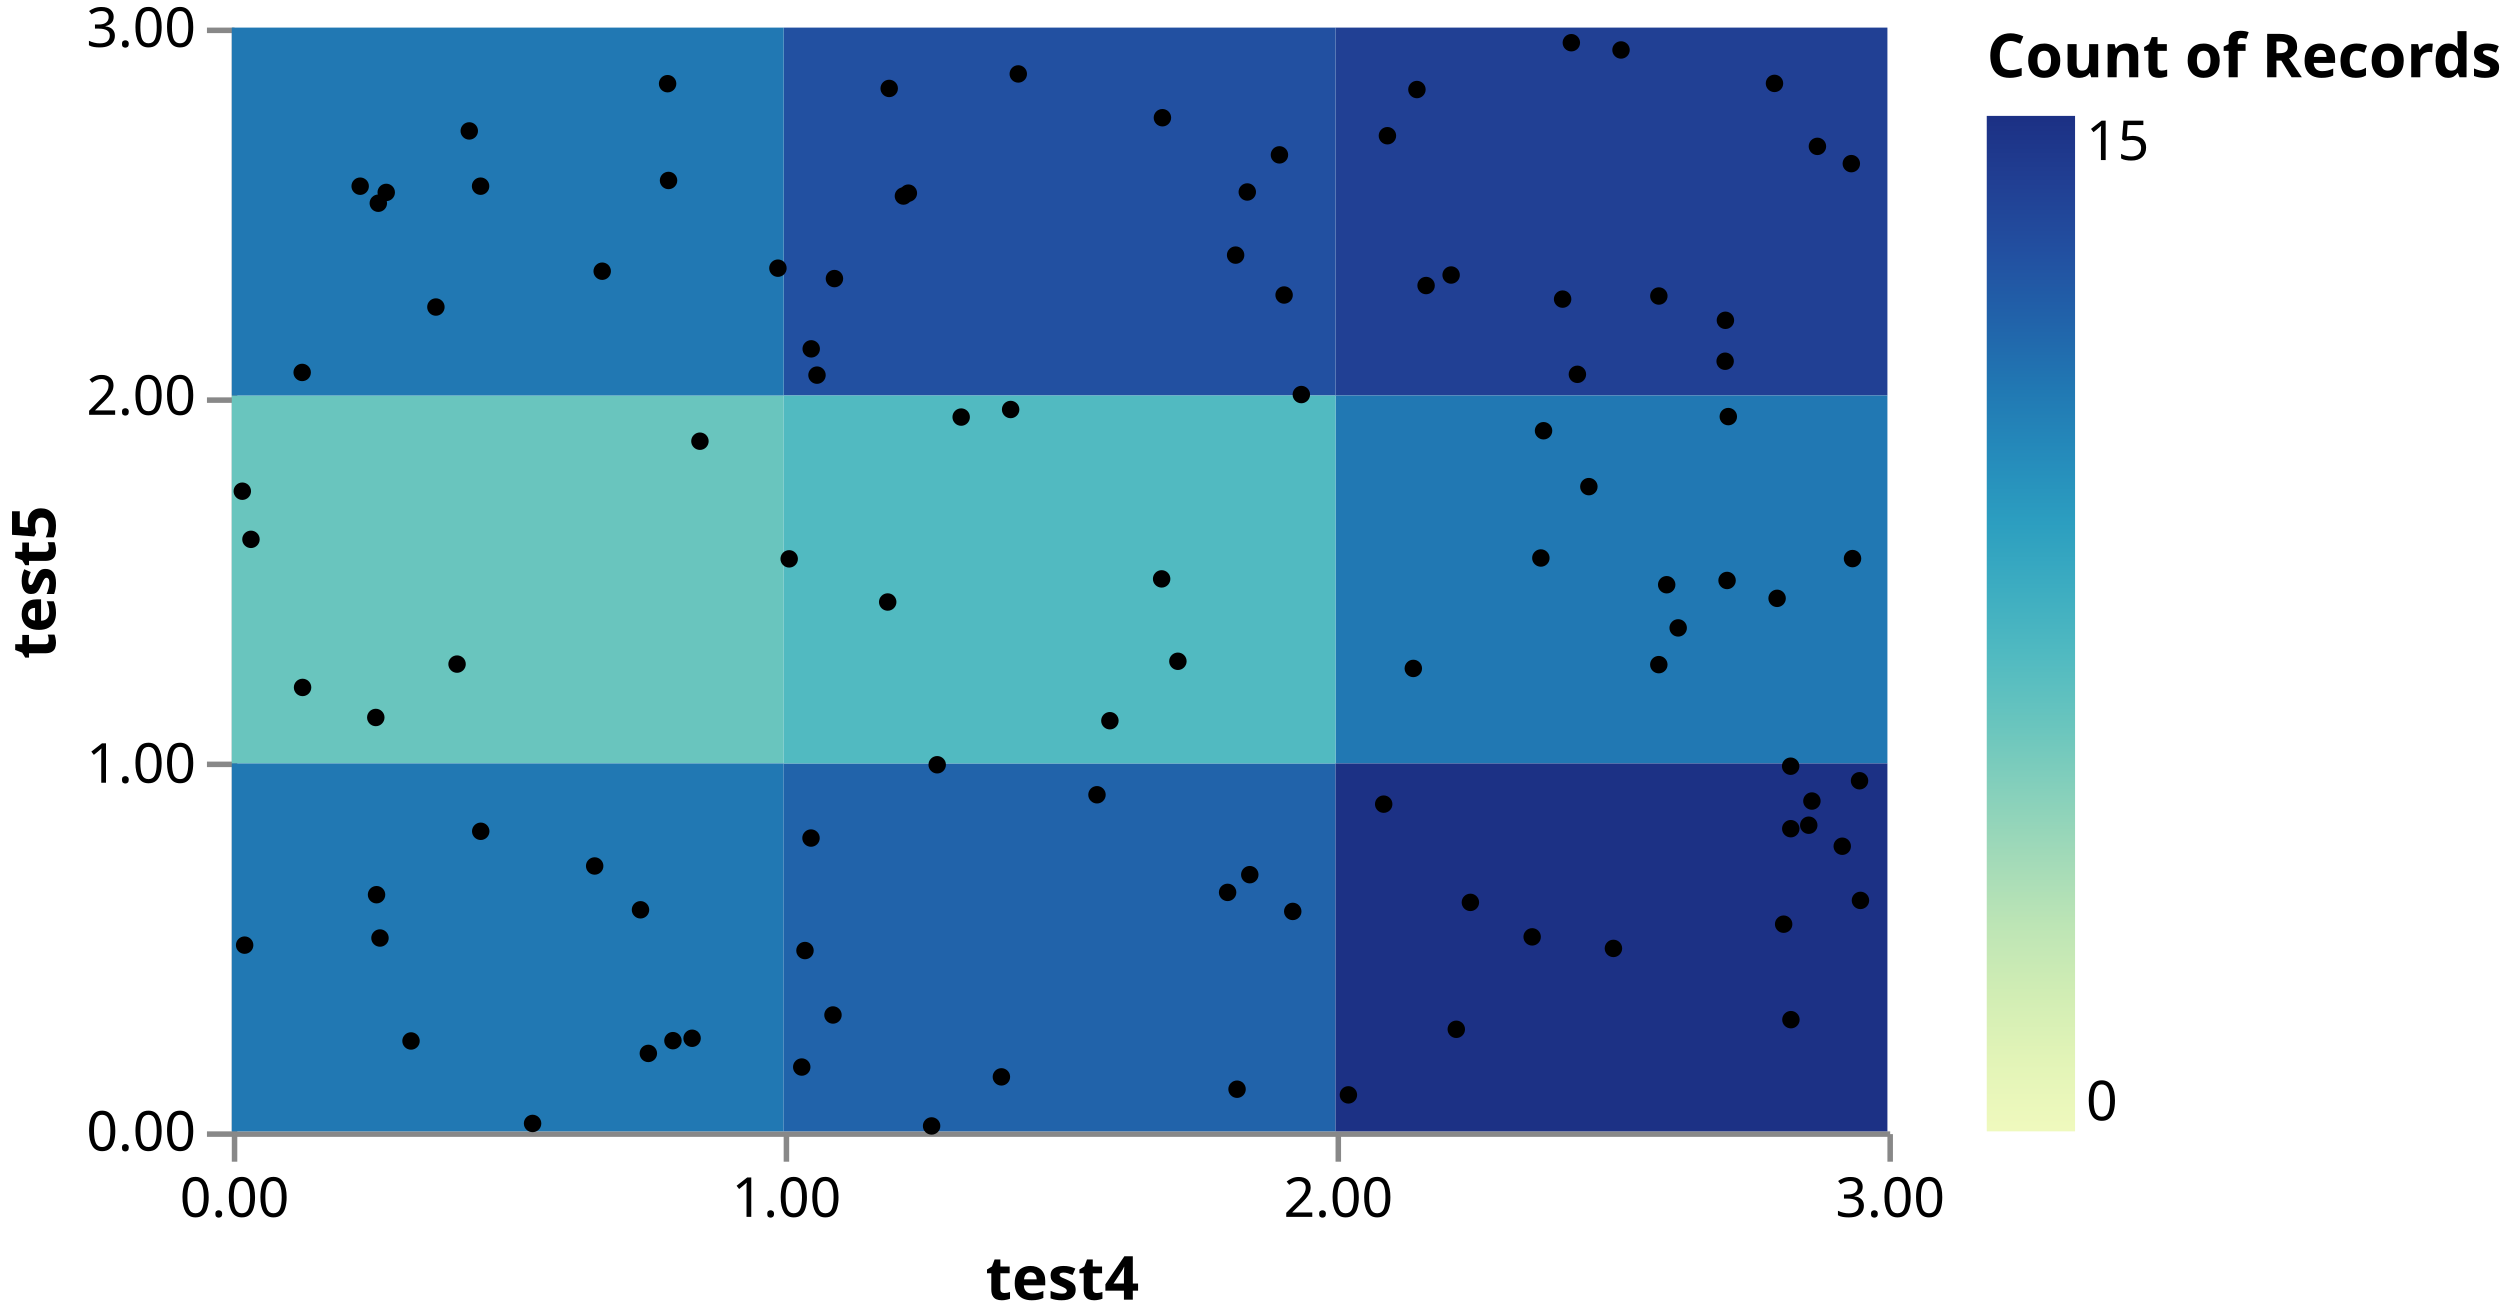
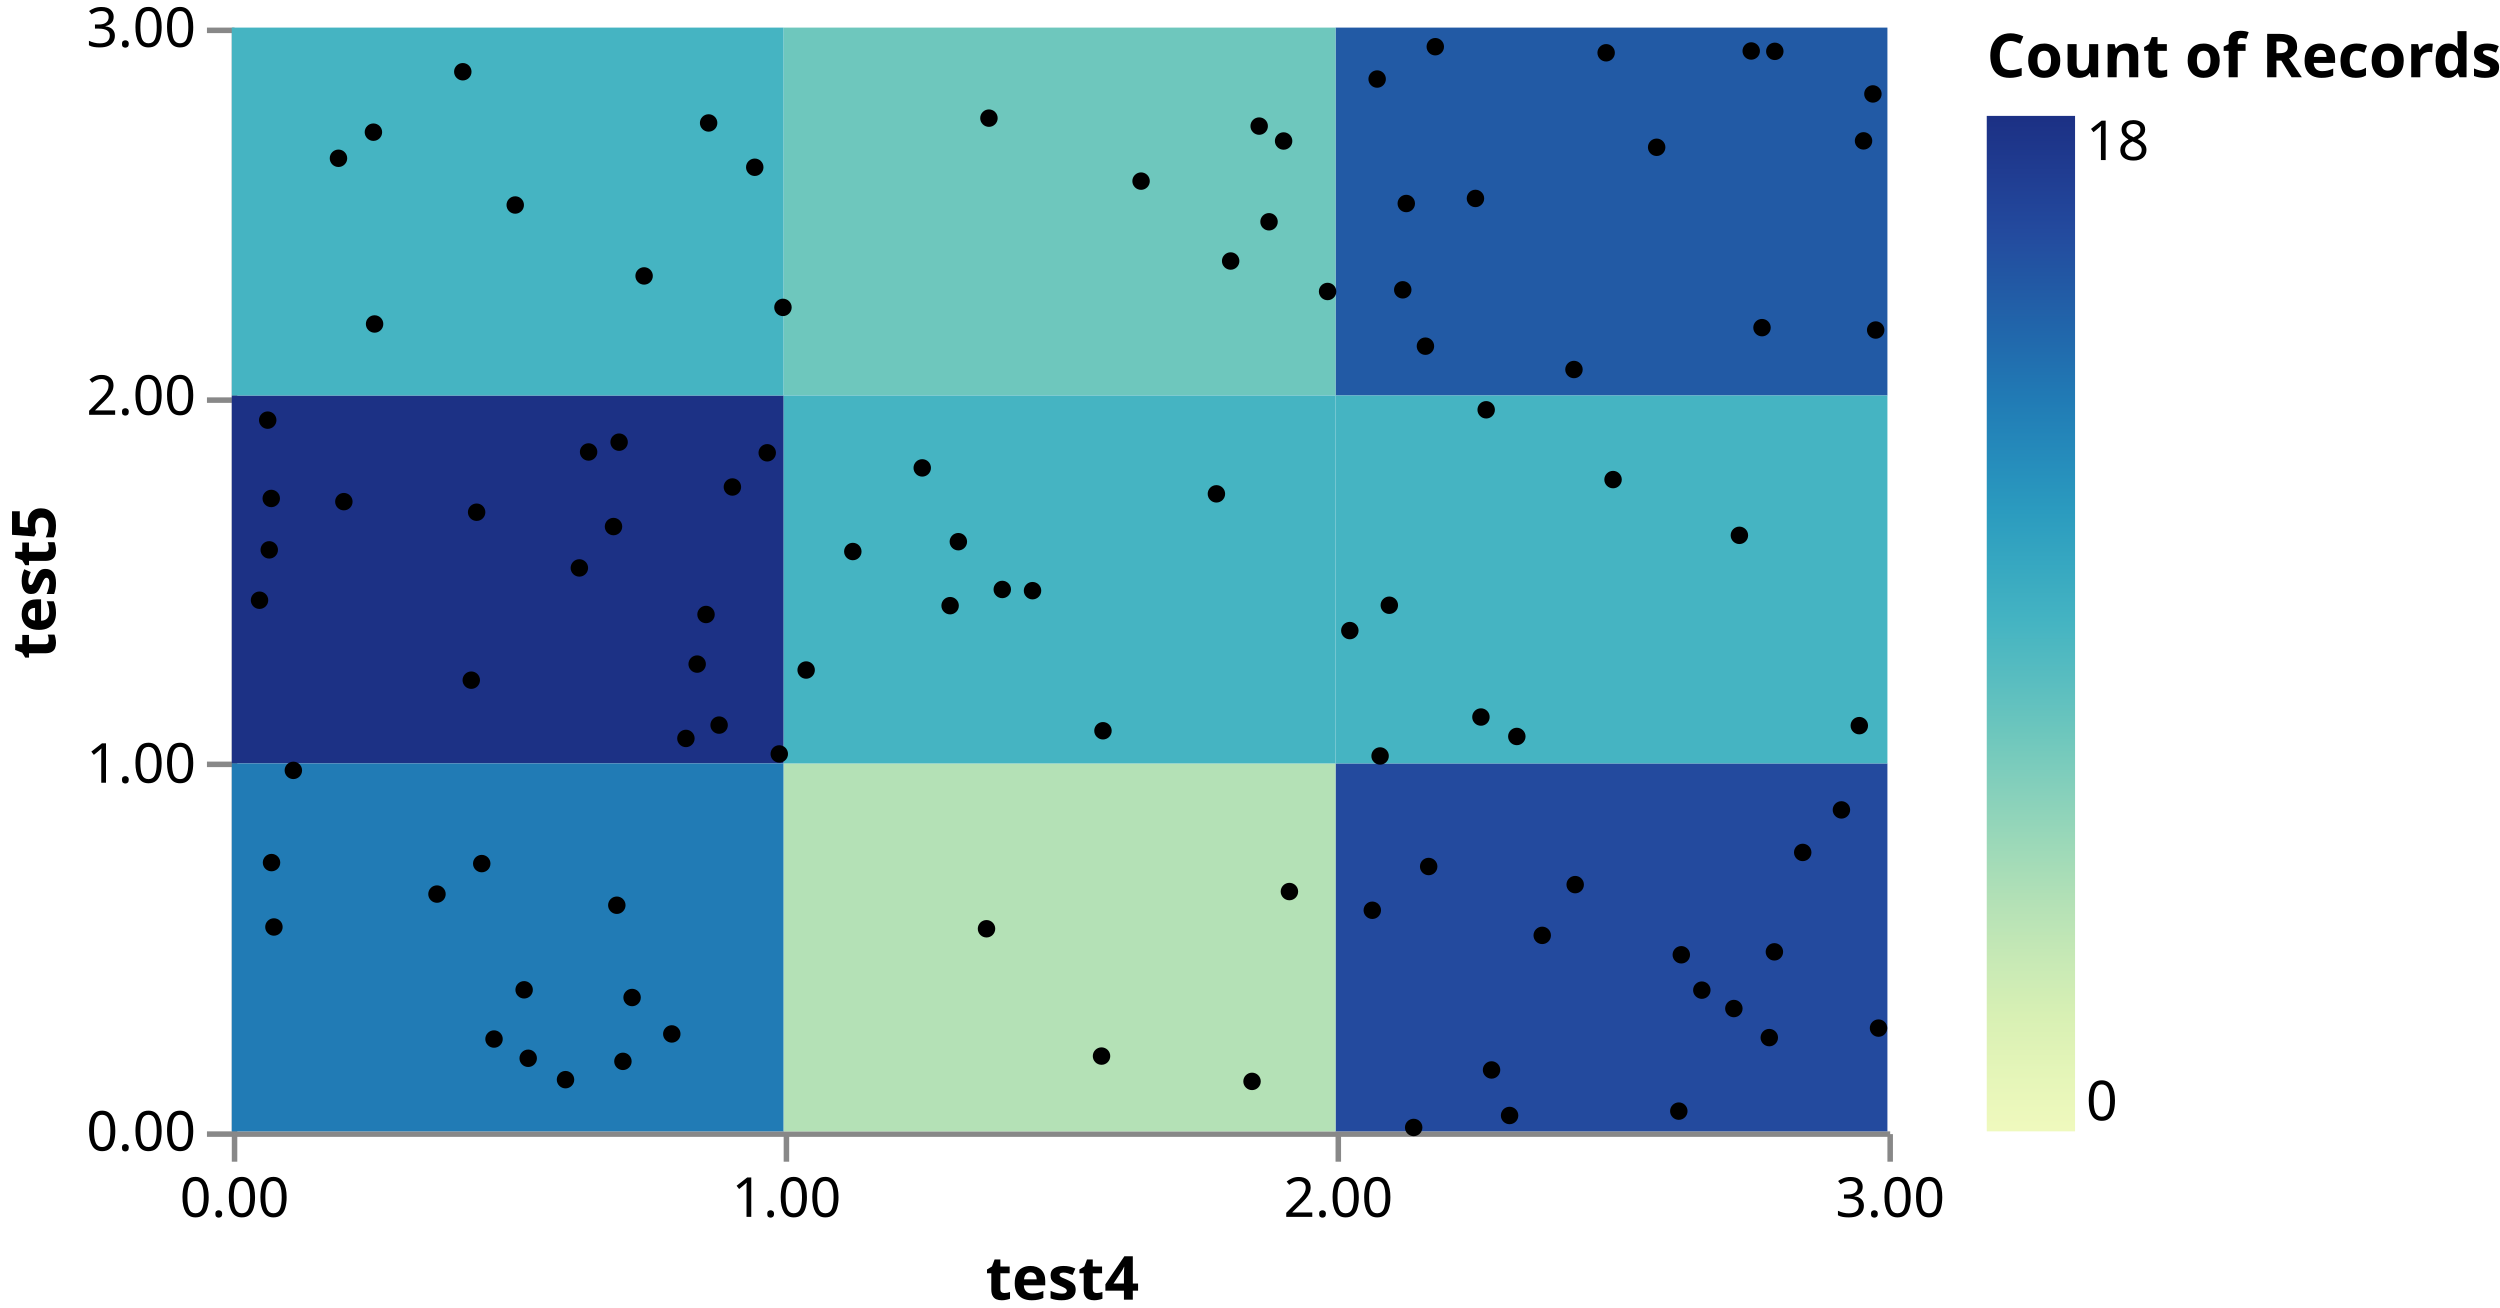
<svg xmlns="http://www.w3.org/2000/svg" version="1.1" class="marks" width="453" height="237" viewBox="0 0 453 237">
  <g fill="none" stroke-miterlimit="10" transform="translate(42,5)">
    <g class="mark-group role-frame root" role="graphics-object" aria-roledescription="group mark container">
      <g transform="translate(0,0)">
        <path class="background" aria-hidden="true" d="M0,0h300v200h-300Z" />
        <g>
          <g class="mark-group role-axis" role="graphics-symbol" aria-roledescription="axis" aria-label="X-axis titled 'test4' for a linear scale with values from 0.0 to 3.0">
            <g transform="translate(0.5,200.5)">
              <path class="background" aria-hidden="true" d="M0,0h0v0h0Z" pointer-events="none" />
              <g>
                <g class="mark-rule role-axis-tick" pointer-events="none">
                  <line transform="translate(0,0)" x2="0" y2="5" stroke="#888" stroke-width="1" opacity="1" />
                  <line transform="translate(100,0)" x2="0" y2="5" stroke="#888" stroke-width="1" opacity="1" />
                  <line transform="translate(200,0)" x2="0" y2="5" stroke="#888" stroke-width="1" opacity="1" />
                  <line transform="translate(300,0)" x2="0" y2="5" stroke="#888" stroke-width="1" opacity="1" />
                </g>
                <g class="mark-text role-axis-label" pointer-events="none">
                  <text text-anchor="middle" transform="translate(0,15)" font-family="sans-serif" font-size="10px" fill="#000" opacity="1">0.00</text>
                  <text text-anchor="middle" transform="translate(100,15)" font-family="sans-serif" font-size="10px" fill="#000" opacity="1">1.00</text>
                  <text text-anchor="middle" transform="translate(200,15)" font-family="sans-serif" font-size="10px" fill="#000" opacity="1">2.00</text>
                  <text text-anchor="middle" transform="translate(300,15)" font-family="sans-serif" font-size="10px" fill="#000" opacity="1">3.00</text>
                </g>
                <g class="mark-rule role-axis-domain" pointer-events="none">
                  <line transform="translate(0,0)" x2="300" y2="0" stroke="#888" stroke-width="1" opacity="1" />
                </g>
                <g class="mark-text role-axis-title" pointer-events="none">
                  <text text-anchor="middle" transform="translate(150,30)" font-family="sans-serif" font-size="11px" font-weight="bold" fill="#000" opacity="1">test4</text>
                </g>
              </g>
              <path class="foreground" aria-hidden="true" d="" pointer-events="none" display="none" />
            </g>
          </g>
          <g class="mark-group role-axis" role="graphics-symbol" aria-roledescription="axis" aria-label="Y-axis titled 'test5' for a linear scale with values from 0.0 to 3.0">
            <g transform="translate(0.5,0.5)">
              <path class="background" aria-hidden="true" d="M0,0h0v0h0Z" pointer-events="none" />
              <g>
                <g class="mark-rule role-axis-tick" pointer-events="none">
                  <line transform="translate(0,200)" x2="-5" y2="0" stroke="#888" stroke-width="1" opacity="1" />
                  <line transform="translate(0,133)" x2="-5" y2="0" stroke="#888" stroke-width="1" opacity="1" />
                  <line transform="translate(0,67)" x2="-5" y2="0" stroke="#888" stroke-width="1" opacity="1" />
                  <line transform="translate(0,0)" x2="-5" y2="0" stroke="#888" stroke-width="1" opacity="1" />
                </g>
                <g class="mark-text role-axis-label" pointer-events="none">
                  <text text-anchor="end" transform="translate(-7,203)" font-family="sans-serif" font-size="10px" fill="#000" opacity="1">0.00</text>
                  <text text-anchor="end" transform="translate(-7,136.3333)" font-family="sans-serif" font-size="10px" fill="#000" opacity="1">1.00</text>
                  <text text-anchor="end" transform="translate(-7,69.66667)" font-family="sans-serif" font-size="10px" fill="#000" opacity="1">2.00</text>
                  <text text-anchor="end" transform="translate(-7,3)" font-family="sans-serif" font-size="10px" fill="#000" opacity="1">3.00</text>
                </g>
                <g class="mark-rule role-axis-domain" pointer-events="none">
                  <line transform="translate(0,200)" x2="0" y2="-200" stroke="#888" stroke-width="1" opacity="1" />
                </g>
                <g class="mark-text role-axis-title" pointer-events="none">
                  <text text-anchor="middle" transform="translate(-30.46289,100) rotate(-90) translate(0,-2)" font-family="sans-serif" font-size="11px" font-weight="bold" fill="#000" opacity="1">test5</text>
                </g>
              </g>
              <path class="foreground" aria-hidden="true" d="" pointer-events="none" display="none" />
            </g>
          </g>
          <g class="mark-rect role-mark marks" role="graphics-symbol" aria-roledescription="rect mark container">
-             <path d="M0,66.667h100v66.667h-100Z" fill="rgb(105, 197, 190)" />
-             <path d="M0,133.333h100v66.667h-100Z" fill="rgb(33, 120, 179)" />
-             <path d="M100,133.333h100v66.667h-100Z" fill="rgb(33, 99, 170)" />
-             <path d="M200,0h100v66.667h-100Z" fill="rgb(33, 64, 148)" />
-             <path d="M100,0h100v66.667h-100Z" fill="rgb(34, 80, 161)" />
-             <path d="M0,0h100v66.667h-100Z" fill="rgb(33, 120, 179)" />
-             <path d="M200,66.667h100v66.667h-100Z" fill="rgb(33, 120, 179)" />
-             <path d="M200,133.333h100v66.667h-100Z" fill="rgb(28, 49, 133)" />
-             <path d="M100,66.667h100v66.667h-100Z" fill="rgb(81, 186, 193)" />
+             <path d="M0,66.667h100v66.667h-100Z" fill="rgb(28, 49, 133)" />
+             <path d="M200,0h100v66.667h-100Z" fill="rgb(34, 90, 165)" />
+             <path d="M0,133.333h100v66.667h-100Z" fill="rgb(33, 123, 181)" />
+             <path d="M0,0h100v66.667h-100Z" fill="rgb(69, 180, 194)" />
+             <path d="M200,133.333h100v66.667h-100Z" fill="rgb(35, 74, 158)" />
+             <path d="M100,133.333h100v66.667h-100Z" fill="rgb(180, 225, 182)" />
+             <path d="M100,0h100v66.667h-100Z" fill="rgb(110, 199, 189)" />
+             <path d="M100,66.667h100v66.667h-100Z" fill="rgb(69, 180, 194)" />
+             <path d="M200,66.667h100v66.667h-100Z" fill="rgb(69, 180, 194)" />
          </g>
          <g class="mark-symbol role-mark" role="graphics-symbol" aria-roledescription="symbol mark container">
-             <path transform="translate(1.905847,84.00593)" d="M1.581,0A1.581,1.581,0,1,1,-1.581,0A1.581,1.581,0,1,1,1.581,0" fill="black" fill-opacity="1" />
-             <path transform="translate(75.48058,185.8778)" d="M1.581,0A1.581,1.581,0,1,1,-1.581,0A1.581,1.581,0,1,1,1.581,0" fill="black" fill-opacity="1" />
-             <path transform="translate(3.474189,92.7293)" d="M1.581,0A1.581,1.581,0,1,1,-1.581,0A1.581,1.581,0,1,1,1.581,0" fill="black" fill-opacity="1" />
-             <path transform="translate(156.7741,139.0117)" d="M1.581,0A1.581,1.581,0,1,1,-1.581,0A1.581,1.581,0,1,1,1.581,0" fill="black" fill-opacity="1" />
-             <path transform="translate(270.6442,53.03844)" d="M1.581,0A1.581,1.581,0,1,1,-1.581,0A1.581,1.581,0,1,1,1.581,0" fill="black" fill-opacity="1" />
-             <path transform="translate(190.6801,48.45597)" d="M1.581,0A1.581,1.581,0,1,1,-1.581,0A1.581,1.581,0,1,1,1.581,0" fill="black" fill-opacity="1" />
-             <path transform="translate(104.9901,58.21235)" d="M1.581,0A1.581,1.581,0,1,1,-1.581,0A1.581,1.581,0,1,1,1.581,0" fill="black" fill-opacity="1" />
-             <path transform="translate(32.47698,183.6243)" d="M1.581,0A1.581,1.581,0,1,1,-1.581,0A1.581,1.581,0,1,1,1.581,0" fill="black" fill-opacity="1" />
-             <path transform="translate(2.327704,166.2586)" d="M1.581,0A1.581,1.581,0,1,1,-1.581,0A1.581,1.581,0,1,1,1.581,0" fill="black" fill-opacity="1" />
-             <path transform="translate(241.1444,49.19903)" d="M1.581,0A1.581,1.581,0,1,1,-1.581,0A1.581,1.581,0,1,1,1.581,0" fill="black" fill-opacity="1" />
-             <path transform="translate(279.5356,10.11191)" d="M1.581,0A1.581,1.581,0,1,1,-1.581,0A1.581,1.581,0,1,1,1.581,0" fill="black" fill-opacity="1" />
-             <path transform="translate(74.05818,159.8565)" d="M1.581,0A1.581,1.581,0,1,1,-1.581,0A1.581,1.581,0,1,1,1.581,0" fill="black" fill-opacity="1" />
-             <path transform="translate(182.1534,192.365)" d="M1.581,0A1.581,1.581,0,1,1,-1.581,0A1.581,1.581,0,1,1,1.581,0" fill="black" fill-opacity="1" />
-             <path transform="translate(23.2628,28.73867)" d="M1.581,0A1.581,1.581,0,1,1,-1.581,0A1.581,1.581,0,1,1,1.581,0" fill="black" fill-opacity="1" />
-             <path transform="translate(260.0045,100.9537)" d="M1.581,0A1.581,1.581,0,1,1,-1.581,0A1.581,1.581,0,1,1,1.581,0" fill="black" fill-opacity="1" />
-             <path transform="translate(26.55017,31.82365)" d="M1.581,0A1.581,1.581,0,1,1,-1.581,0A1.581,1.581,0,1,1,1.581,0" fill="black" fill-opacity="1" />
-             <path transform="translate(108.9354,178.9156)" d="M1.581,0A1.581,1.581,0,1,1,-1.581,0A1.581,1.581,0,1,1,1.581,0" fill="black" fill-opacity="1" />
-             <path transform="translate(294.9481,136.4729)" d="M1.581,0A1.581,1.581,0,1,1,-1.581,0A1.581,1.581,0,1,1,1.581,0" fill="black" fill-opacity="1" />
-             <path transform="translate(286.3169,140.1489)" d="M1.581,0A1.581,1.581,0,1,1,-1.581,0A1.581,1.581,0,1,1,1.581,0" fill="black" fill-opacity="1" />
-             <path transform="translate(126.8048,199.0207)" d="M1.581,0A1.581,1.581,0,1,1,-1.581,0A1.581,1.581,0,1,1,1.581,0" fill="black" fill-opacity="1" />
-             <path transform="translate(220.9422,44.83339)" d="M1.581,0A1.581,1.581,0,1,1,-1.581,0A1.581,1.581,0,1,1,1.581,0" fill="black" fill-opacity="1" />
-             <path transform="translate(121.6999,30.52025)" d="M1.581,0A1.581,1.581,0,1,1,-1.581,0A1.581,1.581,0,1,1,1.581,0" fill="black" fill-opacity="1" />
-             <path transform="translate(214.7467,11.22358)" d="M1.581,0A1.581,1.581,0,1,1,-1.581,0A1.581,1.581,0,1,1,1.581,0" fill="black" fill-opacity="1" />
-             <path transform="translate(280.0113,103.42)" d="M1.581,0A1.581,1.581,0,1,1,-1.581,0A1.581,1.581,0,1,1,1.581,0" fill="black" fill-opacity="1" />
-             <path transform="translate(171.4335,114.8239)" d="M1.581,0A1.581,1.581,0,1,1,-1.581,0A1.581,1.581,0,1,1,1.581,0" fill="black" fill-opacity="1" />
-             <path transform="translate(262.0856,108.7755)" d="M1.581,0A1.581,1.581,0,1,1,-1.581,0A1.581,1.581,0,1,1,1.581,0" fill="black" fill-opacity="1" />
-             <path transform="translate(235.6265,164.7614)" d="M1.581,0A1.581,1.581,0,1,1,-1.581,0A1.581,1.581,0,1,1,1.581,0" fill="black" fill-opacity="1" />
-             <path transform="translate(127.8206,133.5749)" d="M1.581,0A1.581,1.581,0,1,1,-1.581,0A1.581,1.581,0,1,1,1.581,0" fill="black" fill-opacity="1" />
-             <path transform="translate(54.50253,198.569)" d="M1.581,0A1.581,1.581,0,1,1,-1.581,0A1.581,1.581,0,1,1,1.581,0" fill="black" fill-opacity="1" />
-             <path transform="translate(293.6758,96.21716)" d="M1.581,0A1.581,1.581,0,1,1,-1.581,0A1.581,1.581,0,1,1,1.581,0" fill="black" fill-opacity="1" />
-             <path transform="translate(104.9535,146.8565)" d="M1.581,0A1.581,1.581,0,1,1,-1.581,0A1.581,1.581,0,1,1,1.581,0" fill="black" fill-opacity="1" />
-             <path transform="translate(67.11781,44.14135)" d="M1.581,0A1.581,1.581,0,1,1,-1.581,0A1.581,1.581,0,1,1,1.581,0" fill="black" fill-opacity="1" />
-             <path transform="translate(291.8153,148.3377)" d="M1.581,0A1.581,1.581,0,1,1,-1.581,0A1.581,1.581,0,1,1,1.581,0" fill="black" fill-opacity="1" />
-             <path transform="translate(141.1276,69.20153)" d="M1.581,0A1.581,1.581,0,1,1,-1.581,0A1.581,1.581,0,1,1,1.581,0" fill="black" fill-opacity="1" />
-             <path transform="translate(103.8621,167.2397)" d="M1.581,0A1.581,1.581,0,1,1,-1.581,0A1.581,1.581,0,1,1,1.581,0" fill="black" fill-opacity="1" />
-             <path transform="translate(242.7265,2.739008)" d="M1.581,0A1.581,1.581,0,1,1,-1.581,0A1.581,1.581,0,1,1,1.581,0" fill="black" fill-opacity="1" />
-             <path transform="translate(282.5154,179.7644)" d="M1.581,0A1.581,1.581,0,1,1,-1.581,0A1.581,1.581,0,1,1,1.581,0" fill="black" fill-opacity="1" />
-             <path transform="translate(251.7288,4.054353)" d="M1.581,0A1.581,1.581,0,1,1,-1.581,0A1.581,1.581,0,1,1,1.581,0" fill="black" fill-opacity="1" />
-             <path transform="translate(202.3293,193.3926)" d="M1.581,0A1.581,1.581,0,1,1,-1.581,0A1.581,1.581,0,1,1,1.581,0" fill="black" fill-opacity="1" />
-             <path transform="translate(26.09354,125.0072)" d="M1.581,0A1.581,1.581,0,1,1,-1.581,0A1.581,1.581,0,1,1,1.581,0" fill="black" fill-opacity="1" />
-             <path transform="translate(270.9445,100.1815)" d="M1.581,0A1.581,1.581,0,1,1,-1.581,0A1.581,1.581,0,1,1,1.581,0" fill="black" fill-opacity="1" />
-             <path transform="translate(78.96926,10.16444)" d="M1.581,0A1.581,1.581,0,1,1,-1.581,0A1.581,1.581,0,1,1,1.581,0" fill="black" fill-opacity="1" />
-             <path transform="translate(237.6884,73.04972)" d="M1.581,0A1.581,1.581,0,1,1,-1.581,0A1.581,1.581,0,1,1,1.581,0" fill="black" fill-opacity="1" />
-             <path transform="translate(84.82782,74.9453)" d="M1.581,0A1.581,1.581,0,1,1,-1.581,0A1.581,1.581,0,1,1,1.581,0" fill="black" fill-opacity="1" />
-             <path transform="translate(184.0076,29.78728)" d="M1.581,0A1.581,1.581,0,1,1,-1.581,0A1.581,1.581,0,1,1,1.581,0" fill="black" fill-opacity="1" />
-             <path transform="translate(221.8803,181.5085)" d="M1.581,0A1.581,1.581,0,1,1,-1.581,0A1.581,1.581,0,1,1,1.581,0" fill="black" fill-opacity="1" />
-             <path transform="translate(98.96025,43.59347)" d="M1.581,0A1.581,1.581,0,1,1,-1.581,0A1.581,1.581,0,1,1,1.581,0" fill="black" fill-opacity="1" />
-             <path transform="translate(224.4334,158.5117)" d="M1.581,0A1.581,1.581,0,1,1,-1.581,0A1.581,1.581,0,1,1,1.581,0" fill="black" fill-opacity="1" />
-             <path transform="translate(101.0003,96.26605)" d="M1.581,0A1.581,1.581,0,1,1,-1.581,0A1.581,1.581,0,1,1,1.581,0" fill="black" fill-opacity="1" />
-             <path transform="translate(168.6303,16.3314)" d="M1.581,0A1.581,1.581,0,1,1,-1.581,0A1.581,1.581,0,1,1,1.581,0" fill="black" fill-opacity="1" />
-             <path transform="translate(258.5764,115.433)" d="M1.581,0A1.581,1.581,0,1,1,-1.581,0A1.581,1.581,0,1,1,1.581,0" fill="black" fill-opacity="1" />
-             <path transform="translate(282.4651,133.8361)" d="M1.581,0A1.581,1.581,0,1,1,-1.581,0A1.581,1.581,0,1,1,1.581,0" fill="black" fill-opacity="1" />
-             <path transform="translate(27.98483,29.86643)" d="M1.581,0A1.581,1.581,0,1,1,-1.581,0A1.581,1.581,0,1,1,1.581,0" fill="black" fill-opacity="1" />
-             <path transform="translate(243.8245,62.82764)" d="M1.581,0A1.581,1.581,0,1,1,-1.581,0A1.581,1.581,0,1,1,1.581,0" fill="black" fill-opacity="1" />
-             <path transform="translate(132.1639,70.57502)" d="M1.581,0A1.581,1.581,0,1,1,-1.581,0A1.581,1.581,0,1,1,1.581,0" fill="black" fill-opacity="1" />
-             <path transform="translate(122.596,29.99754)" d="M1.581,0A1.581,1.581,0,1,1,-1.581,0A1.581,1.581,0,1,1,1.581,0" fill="black" fill-opacity="1" />
-             <path transform="translate(237.2044,96.11048)" d="M1.581,0A1.581,1.581,0,1,1,-1.581,0A1.581,1.581,0,1,1,1.581,0" fill="black" fill-opacity="1" />
-             <path transform="translate(192.2441,160.1495)" d="M1.581,0A1.581,1.581,0,1,1,-1.581,0A1.581,1.581,0,1,1,1.581,0" fill="black" fill-opacity="1" />
-             <path transform="translate(26.85307,164.9687)" d="M1.581,0A1.581,1.581,0,1,1,-1.581,0A1.581,1.581,0,1,1,1.581,0" fill="black" fill-opacity="1" />
-             <path transform="translate(142.5122,8.397381)" d="M1.581,0A1.581,1.581,0,1,1,-1.581,0A1.581,1.581,0,1,1,1.581,0" fill="black" fill-opacity="1" />
-             <path transform="translate(45.10878,145.6288)" d="M1.581,0A1.581,1.581,0,1,1,-1.581,0A1.581,1.581,0,1,1,1.581,0" fill="black" fill-opacity="1" />
-             <path transform="translate(79.93653,183.569)" d="M1.581,0A1.581,1.581,0,1,1,-1.581,0A1.581,1.581,0,1,1,1.581,0" fill="black" fill-opacity="1" />
-             <path transform="translate(209.4,19.59477)" d="M1.581,0A1.581,1.581,0,1,1,-1.581,0A1.581,1.581,0,1,1,1.581,0" fill="black" fill-opacity="1" />
-             <path transform="translate(159.112,125.5937)" d="M1.581,0A1.581,1.581,0,1,1,-1.581,0A1.581,1.581,0,1,1,1.581,0" fill="black" fill-opacity="1" />
-             <path transform="translate(285.7467,144.5286)" d="M1.581,0A1.581,1.581,0,1,1,-1.581,0A1.581,1.581,0,1,1,1.581,0" fill="black" fill-opacity="1" />
-             <path transform="translate(12.75326,62.4867)" d="M1.581,0A1.581,1.581,0,1,1,-1.581,0A1.581,1.581,0,1,1,1.581,0" fill="black" fill-opacity="1" />
-             <path transform="translate(270.5943,60.45666)" d="M1.581,0A1.581,1.581,0,1,1,-1.581,0A1.581,1.581,0,1,1,1.581,0" fill="black" fill-opacity="1" />
-             <path transform="translate(40.81937,115.335)" d="M1.581,0A1.581,1.581,0,1,1,-1.581,0A1.581,1.581,0,1,1,1.581,0" fill="black" fill-opacity="1" />
-             <path transform="translate(281.1963,162.4613)" d="M1.581,0A1.581,1.581,0,1,1,-1.581,0A1.581,1.581,0,1,1,1.581,0" fill="black" fill-opacity="1" />
-             <path transform="translate(181.8936,41.22575)" d="M1.581,0A1.581,1.581,0,1,1,-1.581,0A1.581,1.581,0,1,1,1.581,0" fill="black" fill-opacity="1" />
-             <path transform="translate(258.5826,48.63749)" d="M1.581,0A1.581,1.581,0,1,1,-1.581,0A1.581,1.581,0,1,1,1.581,0" fill="black" fill-opacity="1" />
-             <path transform="translate(189.8334,23.06293)" d="M1.581,0A1.581,1.581,0,1,1,-1.581,0A1.581,1.581,0,1,1,1.581,0" fill="black" fill-opacity="1" />
-             <path transform="translate(193.8011,66.49305)" d="M1.581,0A1.581,1.581,0,1,1,-1.581,0A1.581,1.581,0,1,1,1.581,0" fill="black" fill-opacity="1" />
-             <path transform="translate(43.03172,18.72356)" d="M1.581,0A1.581,1.581,0,1,1,-1.581,0A1.581,1.581,0,1,1,1.581,0" fill="black" fill-opacity="1" />
-             <path transform="translate(245.9035,83.17682)" d="M1.581,0A1.581,1.581,0,1,1,-1.581,0A1.581,1.581,0,1,1,1.581,0" fill="black" fill-opacity="1" />
-             <path transform="translate(293.4585,24.65058)" d="M1.581,0A1.581,1.581,0,1,1,-1.581,0A1.581,1.581,0,1,1,1.581,0" fill="black" fill-opacity="1" />
-             <path transform="translate(184.4593,153.4913)" d="M1.581,0A1.581,1.581,0,1,1,-1.581,0A1.581,1.581,0,1,1,1.581,0" fill="black" fill-opacity="1" />
-             <path transform="translate(208.7234,140.7107)" d="M1.581,0A1.581,1.581,0,1,1,-1.581,0A1.581,1.581,0,1,1,1.581,0" fill="black" fill-opacity="1" />
-             <path transform="translate(109.2005,45.47878)" d="M1.581,0A1.581,1.581,0,1,1,-1.581,0A1.581,1.581,0,1,1,1.581,0" fill="black" fill-opacity="1" />
-             <path transform="translate(79.13878,27.70076)" d="M1.581,0A1.581,1.581,0,1,1,-1.581,0A1.581,1.581,0,1,1,1.581,0" fill="black" fill-opacity="1" />
-             <path transform="translate(119.1237,11.02458)" d="M1.581,0A1.581,1.581,0,1,1,-1.581,0A1.581,1.581,0,1,1,1.581,0" fill="black" fill-opacity="1" />
-             <path transform="translate(180.4423,156.7015)" d="M1.581,0A1.581,1.581,0,1,1,-1.581,0A1.581,1.581,0,1,1,1.581,0" fill="black" fill-opacity="1" />
-             <path transform="translate(271.1693,70.48787)" d="M1.581,0A1.581,1.581,0,1,1,-1.581,0A1.581,1.581,0,1,1,1.581,0" fill="black" fill-opacity="1" />
-             <path transform="translate(216.407,46.73911)" d="M1.581,0A1.581,1.581,0,1,1,-1.581,0A1.581,1.581,0,1,1,1.581,0" fill="black" fill-opacity="1" />
-             <path transform="translate(214.0935,116.1206)" d="M1.581,0A1.581,1.581,0,1,1,-1.581,0A1.581,1.581,0,1,1,1.581,0" fill="black" fill-opacity="1" />
-             <path transform="translate(45.08144,28.73515)" d="M1.581,0A1.581,1.581,0,1,1,-1.581,0A1.581,1.581,0,1,1,1.581,0" fill="black" fill-opacity="1" />
-             <path transform="translate(250.3527,166.8523)" d="M1.581,0A1.581,1.581,0,1,1,-1.581,0A1.581,1.581,0,1,1,1.581,0" fill="black" fill-opacity="1" />
-             <path transform="translate(118.8518,104.0842)" d="M1.581,0A1.581,1.581,0,1,1,-1.581,0A1.581,1.581,0,1,1,1.581,0" fill="black" fill-opacity="1" />
-             <path transform="translate(12.82447,119.5637)" d="M1.581,0A1.581,1.581,0,1,1,-1.581,0A1.581,1.581,0,1,1,1.581,0" fill="black" fill-opacity="1" />
-             <path transform="translate(36.98457,50.63481)" d="M1.581,0A1.581,1.581,0,1,1,-1.581,0A1.581,1.581,0,1,1,1.581,0" fill="black" fill-opacity="1" />
-             <path transform="translate(168.4882,99.89431)" d="M1.581,0A1.581,1.581,0,1,1,-1.581,0A1.581,1.581,0,1,1,1.581,0" fill="black" fill-opacity="1" />
-             <path transform="translate(106.04,62.97486)" d="M1.581,0A1.581,1.581,0,1,1,-1.581,0A1.581,1.581,0,1,1,1.581,0" fill="black" fill-opacity="1" />
-             <path transform="translate(65.75381,151.9167)" d="M1.581,0A1.581,1.581,0,1,1,-1.581,0A1.581,1.581,0,1,1,1.581,0" fill="black" fill-opacity="1" />
-             <path transform="translate(83.40577,183.1333)" d="M1.581,0A1.581,1.581,0,1,1,-1.581,0A1.581,1.581,0,1,1,1.581,0" fill="black" fill-opacity="1" />
-             <path transform="translate(26.22921,157.1201)" d="M1.581,0A1.581,1.581,0,1,1,-1.581,0A1.581,1.581,0,1,1,1.581,0" fill="black" fill-opacity="1" />
-             <path transform="translate(282.4878,145.1592)" d="M1.581,0A1.581,1.581,0,1,1,-1.581,0A1.581,1.581,0,1,1,1.581,0" fill="black" fill-opacity="1" />
-             <path transform="translate(139.4521,190.13)" d="M1.581,0A1.581,1.581,0,1,1,-1.581,0A1.581,1.581,0,1,1,1.581,0" fill="black" fill-opacity="1" />
-             <path transform="translate(287.3154,21.52088)" d="M1.581,0A1.581,1.581,0,1,1,-1.581,0A1.581,1.581,0,1,1,1.581,0" fill="black" fill-opacity="1" />
-             <path transform="translate(103.2747,188.3487)" d="M1.581,0A1.581,1.581,0,1,1,-1.581,0A1.581,1.581,0,1,1,1.581,0" fill="black" fill-opacity="1" />
-             <path transform="translate(295.1135,158.1537)" d="M1.581,0A1.581,1.581,0,1,1,-1.581,0A1.581,1.581,0,1,1,1.581,0" fill="black" fill-opacity="1" />
-           </g>
-           <g class="mark-group role-legend" role="graphics-symbol" aria-roledescription="legend" aria-label="Gradient legend titled 'Count of Records' for fill color with values from 0 to 15">
+             <path transform="translate(69.16744,90.41253)" d="M1.581,0A1.581,1.581,0,1,1,-1.581,0A1.581,1.581,0,1,1,1.581,0" fill="black" fill-opacity="1" />
+             <path transform="translate(225.3519,30.95734)" d="M1.581,0A1.581,1.581,0,1,1,-1.581,0A1.581,1.581,0,1,1,1.581,0" fill="black" fill-opacity="1" />
+             <path transform="translate(72.53477,175.7497)" d="M1.581,0A1.581,1.581,0,1,1,-1.581,0A1.581,1.581,0,1,1,1.581,0" fill="black" fill-opacity="1" />
+             <path transform="translate(51.3604,32.14716)" d="M1.581,0A1.581,1.581,0,1,1,-1.581,0A1.581,1.581,0,1,1,1.581,0" fill="black" fill-opacity="1" />
+             <path transform="translate(237.4502,164.4894)" d="M1.581,0A1.581,1.581,0,1,1,-1.581,0A1.581,1.581,0,1,1,1.581,0" fill="black" fill-opacity="1" />
+             <path transform="translate(157.5949,186.3621)" d="M1.581,0A1.581,1.581,0,1,1,-1.581,0A1.581,1.581,0,1,1,1.581,0" fill="black" fill-opacity="1" />
+             <path transform="translate(249.0336,4.565693)" d="M1.581,0A1.581,1.581,0,1,1,-1.581,0A1.581,1.581,0,1,1,1.581,0" fill="black" fill-opacity="1" />
+             <path transform="translate(164.7619,27.81896)" d="M1.581,0A1.581,1.581,0,1,1,-1.581,0A1.581,1.581,0,1,1,1.581,0" fill="black" fill-opacity="1" />
+             <path transform="translate(7.198874,151.3017)" d="M1.581,0A1.581,1.581,0,1,1,-1.581,0A1.581,1.581,0,1,1,1.581,0" fill="black" fill-opacity="1" />
+             <path transform="translate(112.5302,94.93635)" d="M1.581,0A1.581,1.581,0,1,1,-1.581,0A1.581,1.581,0,1,1,1.581,0" fill="black" fill-opacity="1" />
+             <path transform="translate(291.6658,141.7563)" d="M1.581,0A1.581,1.581,0,1,1,-1.581,0A1.581,1.581,0,1,1,1.581,0" fill="black" fill-opacity="1" />
+             <path transform="translate(294.906,126.4875)" d="M1.581,0A1.581,1.581,0,1,1,-1.581,0A1.581,1.581,0,1,1,1.581,0" fill="black" fill-opacity="1" />
+             <path transform="translate(52.97232,174.3538)" d="M1.581,0A1.581,1.581,0,1,1,-1.581,0A1.581,1.581,0,1,1,1.581,0" fill="black" fill-opacity="1" />
+             <path transform="translate(86.40246,17.28108)" d="M1.581,0A1.581,1.581,0,1,1,-1.581,0A1.581,1.581,0,1,1,1.581,0" fill="black" fill-opacity="1" />
+             <path transform="translate(226.3449,124.9264)" d="M1.581,0A1.581,1.581,0,1,1,-1.581,0A1.581,1.581,0,1,1,1.581,0" fill="black" fill-opacity="1" />
+             <path transform="translate(97.02113,77.0478)" d="M1.581,0A1.581,1.581,0,1,1,-1.581,0A1.581,1.581,0,1,1,1.581,0" fill="black" fill-opacity="1" />
+             <path transform="translate(79.72796,182.3492)" d="M1.581,0A1.581,1.581,0,1,1,-1.581,0A1.581,1.581,0,1,1,1.581,0" fill="black" fill-opacity="1" />
+             <path transform="translate(99.20496,131.614)" d="M1.581,0A1.581,1.581,0,1,1,-1.581,0A1.581,1.581,0,1,1,1.581,0" fill="black" fill-opacity="1" />
+             <path transform="translate(297.3698,12.02074)" d="M1.581,0A1.581,1.581,0,1,1,-1.581,0A1.581,1.581,0,1,1,1.581,0" fill="black" fill-opacity="1" />
+             <path transform="translate(70.87222,187.3188)" d="M1.581,0A1.581,1.581,0,1,1,-1.581,0A1.581,1.581,0,1,1,1.581,0" fill="black" fill-opacity="1" />
+             <path transform="translate(209.7442,104.6701)" d="M1.581,0A1.581,1.581,0,1,1,-1.581,0A1.581,1.581,0,1,1,1.581,0" fill="black" fill-opacity="1" />
+             <path transform="translate(6.788576,94.6348)" d="M1.581,0A1.581,1.581,0,1,1,-1.581,0A1.581,1.581,0,1,1,1.581,0" fill="black" fill-opacity="1" />
+             <path transform="translate(295.6723,20.52589)" d="M1.581,0A1.581,1.581,0,1,1,-1.581,0A1.581,1.581,0,1,1,1.581,0" fill="black" fill-opacity="1" />
+             <path transform="translate(84.32588,115.3337)" d="M1.581,0A1.581,1.581,0,1,1,-1.581,0A1.581,1.581,0,1,1,1.581,0" fill="black" fill-opacity="1" />
+             <path transform="translate(104.0736,116.4099)" d="M1.581,0A1.581,1.581,0,1,1,-1.581,0A1.581,1.581,0,1,1,1.581,0" fill="black" fill-opacity="1" />
+             <path transform="translate(131.6536,93.15411)" d="M1.581,0A1.581,1.581,0,1,1,-1.581,0A1.581,1.581,0,1,1,1.581,0" fill="black" fill-opacity="1" />
+             <path transform="translate(279.5189,167.4738)" d="M1.581,0A1.581,1.581,0,1,1,-1.581,0A1.581,1.581,0,1,1,1.581,0" fill="black" fill-opacity="1" />
+             <path transform="translate(187.9487,35.18656)" d="M1.581,0A1.581,1.581,0,1,1,-1.581,0A1.581,1.581,0,1,1,1.581,0" fill="black" fill-opacity="1" />
+             <path transform="translate(190.5891,20.55019)" d="M1.581,0A1.581,1.581,0,1,1,-1.581,0A1.581,1.581,0,1,1,1.581,0" fill="black" fill-opacity="1" />
+             <path transform="translate(41.85855,8.000541)" d="M1.581,0A1.581,1.581,0,1,1,-1.581,0A1.581,1.581,0,1,1,1.581,0" fill="black" fill-opacity="1" />
+             <path transform="translate(5.025357,103.7605)" d="M1.581,0A1.581,1.581,0,1,1,-1.581,0A1.581,1.581,0,1,1,1.581,0" fill="black" fill-opacity="1" />
+             <path transform="translate(212.8174,31.87581)" d="M1.581,0A1.581,1.581,0,1,1,-1.581,0A1.581,1.581,0,1,1,1.581,0" fill="black" fill-opacity="1" />
+             <path transform="translate(145.092,102.0306)" d="M1.581,0A1.581,1.581,0,1,1,-1.581,0A1.581,1.581,0,1,1,1.581,0" fill="black" fill-opacity="1" />
+             <path transform="translate(243.4241,155.2944)" d="M1.581,0A1.581,1.581,0,1,1,-1.581,0A1.581,1.581,0,1,1,1.581,0" fill="black" fill-opacity="1" />
+             <path transform="translate(43.39443,118.2478)" d="M1.581,0A1.581,1.581,0,1,1,-1.581,0A1.581,1.581,0,1,1,1.581,0" fill="black" fill-opacity="1" />
+             <path transform="translate(202.5884,109.2611)" d="M1.581,0A1.581,1.581,0,1,1,-1.581,0A1.581,1.581,0,1,1,1.581,0" fill="black" fill-opacity="1" />
+             <path transform="translate(227.2956,69.25493)" d="M1.581,0A1.581,1.581,0,1,1,-1.581,0A1.581,1.581,0,1,1,1.581,0" fill="black" fill-opacity="1" />
+             <path transform="translate(216.2881,57.72632)" d="M1.581,0A1.581,1.581,0,1,1,-1.581,0A1.581,1.581,0,1,1,1.581,0" fill="black" fill-opacity="1" />
+             <path transform="translate(212.1774,47.51497)" d="M1.581,0A1.581,1.581,0,1,1,-1.581,0A1.581,1.581,0,1,1,1.581,0" fill="black" fill-opacity="1" />
+             <path transform="translate(19.33125,23.68008)" d="M1.581,0A1.581,1.581,0,1,1,-1.581,0A1.581,1.581,0,1,1,1.581,0" fill="black" fill-opacity="1" />
+             <path transform="translate(180.9946,42.29645)" d="M1.581,0A1.581,1.581,0,1,1,-1.581,0A1.581,1.581,0,1,1,1.581,0" fill="black" fill-opacity="1" />
+             <path transform="translate(47.51764,183.2743)" d="M1.581,0A1.581,1.581,0,1,1,-1.581,0A1.581,1.581,0,1,1,1.581,0" fill="black" fill-opacity="1" />
+             <path transform="translate(11.1558,134.5921)" d="M1.581,0A1.581,1.581,0,1,1,-1.581,0A1.581,1.581,0,1,1,1.581,0" fill="black" fill-opacity="1" />
+             <path transform="translate(275.3205,4.238741)" d="M1.581,0A1.581,1.581,0,1,1,-1.581,0A1.581,1.581,0,1,1,1.581,0" fill="black" fill-opacity="1" />
+             <path transform="translate(191.642,156.5494)" d="M1.581,0A1.581,1.581,0,1,1,-1.581,0A1.581,1.581,0,1,1,1.581,0" fill="black" fill-opacity="1" />
+             <path transform="translate(157.8575,127.4144)" d="M1.581,0A1.581,1.581,0,1,1,-1.581,0A1.581,1.581,0,1,1,1.581,0" fill="black" fill-opacity="1" />
+             <path transform="translate(90.7096,83.24407)" d="M1.581,0A1.581,1.581,0,1,1,-1.581,0A1.581,1.581,0,1,1,1.581,0" fill="black" fill-opacity="1" />
+             <path transform="translate(25.87427,53.70522)" d="M1.581,0A1.581,1.581,0,1,1,-1.581,0A1.581,1.581,0,1,1,1.581,0" fill="black" fill-opacity="1" />
+             <path transform="translate(207.5393,9.32266)" d="M1.581,0A1.581,1.581,0,1,1,-1.581,0A1.581,1.581,0,1,1,1.581,0" fill="black" fill-opacity="1" />
+             <path transform="translate(64.65446,76.89716)" d="M1.581,0A1.581,1.581,0,1,1,-1.581,0A1.581,1.581,0,1,1,1.581,0" fill="black" fill-opacity="1" />
+             <path transform="translate(243.2035,61.95543)" d="M1.581,0A1.581,1.581,0,1,1,-1.581,0A1.581,1.581,0,1,1,1.581,0" fill="black" fill-opacity="1" />
+             <path transform="translate(74.7123,44.99787)" d="M1.581,0A1.581,1.581,0,1,1,-1.581,0A1.581,1.581,0,1,1,1.581,0" fill="black" fill-opacity="1" />
+             <path transform="translate(130.16,104.747)" d="M1.581,0A1.581,1.581,0,1,1,-1.581,0A1.581,1.581,0,1,1,1.581,0" fill="black" fill-opacity="1" />
+             <path transform="translate(250.2852,81.90105)" d="M1.581,0A1.581,1.581,0,1,1,-1.581,0A1.581,1.581,0,1,1,1.581,0" fill="black" fill-opacity="1" />
+             <path transform="translate(232.8479,128.4478)" d="M1.581,0A1.581,1.581,0,1,1,-1.581,0A1.581,1.581,0,1,1,1.581,0" fill="black" fill-opacity="1" />
+             <path transform="translate(82.28733,128.8041)" d="M1.581,0A1.581,1.581,0,1,1,-1.581,0A1.581,1.581,0,1,1,1.581,0" fill="black" fill-opacity="1" />
+             <path transform="translate(297.873,54.8012)" d="M1.581,0A1.581,1.581,0,1,1,-1.581,0A1.581,1.581,0,1,1,1.581,0" fill="black" fill-opacity="1" />
+             <path transform="translate(136.7551,163.2919)" d="M1.581,0A1.581,1.581,0,1,1,-1.581,0A1.581,1.581,0,1,1,1.581,0" fill="black" fill-opacity="1" />
+             <path transform="translate(262.1997,196.3355)" d="M1.581,0A1.581,1.581,0,1,1,-1.581,0A1.581,1.581,0,1,1,1.581,0" fill="black" fill-opacity="1" />
+             <path transform="translate(186.1626,17.8486)" d="M1.581,0A1.581,1.581,0,1,1,-1.581,0A1.581,1.581,0,1,1,1.581,0" fill="black" fill-opacity="1" />
+             <path transform="translate(99.87062,50.6997)" d="M1.581,0A1.581,1.581,0,1,1,-1.581,0A1.581,1.581,0,1,1,1.581,0" fill="black" fill-opacity="1" />
+             <path transform="translate(214.1573,199.2969)" d="M1.581,0A1.581,1.581,0,1,1,-1.581,0A1.581,1.581,0,1,1,1.581,0" fill="black" fill-opacity="1" />
+             <path transform="translate(70.18348,75.1189)" d="M1.581,0A1.581,1.581,0,1,1,-1.581,0A1.581,1.581,0,1,1,1.581,0" fill="black" fill-opacity="1" />
+             <path transform="translate(139.6117,101.8113)" d="M1.581,0A1.581,1.581,0,1,1,-1.581,0A1.581,1.581,0,1,1,1.581,0" fill="black" fill-opacity="1" />
+             <path transform="translate(198.5596,47.81752)" d="M1.581,0A1.581,1.581,0,1,1,-1.581,0A1.581,1.581,0,1,1,1.581,0" fill="black" fill-opacity="1" />
+             <path transform="translate(62.98016,97.90892)" d="M1.581,0A1.581,1.581,0,1,1,-1.581,0A1.581,1.581,0,1,1,1.581,0" fill="black" fill-opacity="1" />
+             <path transform="translate(178.4131,84.48504)" d="M1.581,0A1.581,1.581,0,1,1,-1.581,0A1.581,1.581,0,1,1,1.581,0" fill="black" fill-opacity="1" />
+             <path transform="translate(20.30664,85.89845)" d="M1.581,0A1.581,1.581,0,1,1,-1.581,0A1.581,1.581,0,1,1,1.581,0" fill="black" fill-opacity="1" />
+             <path transform="translate(277.2752,54.36949)" d="M1.581,0A1.581,1.581,0,1,1,-1.581,0A1.581,1.581,0,1,1,1.581,0" fill="black" fill-opacity="1" />
+             <path transform="translate(216.8763,152.0115)" d="M1.581,0A1.581,1.581,0,1,1,-1.581,0A1.581,1.581,0,1,1,1.581,0" fill="black" fill-opacity="1" />
+             <path transform="translate(208.0728,131.9834)" d="M1.581,0A1.581,1.581,0,1,1,-1.581,0A1.581,1.581,0,1,1,1.581,0" fill="black" fill-opacity="1" />
+             <path transform="translate(184.8691,190.9477)" d="M1.581,0A1.581,1.581,0,1,1,-1.581,0A1.581,1.581,0,1,1,1.581,0" fill="black" fill-opacity="1" />
+             <path transform="translate(298.3886,181.2908)" d="M1.581,0A1.581,1.581,0,1,1,-1.581,0A1.581,1.581,0,1,1,1.581,0" fill="black" fill-opacity="1" />
+             <path transform="translate(94.76112,25.30753)" d="M1.581,0A1.581,1.581,0,1,1,-1.581,0A1.581,1.581,0,1,1,1.581,0" fill="black" fill-opacity="1" />
+             <path transform="translate(231.5362,197.1257)" d="M1.581,0A1.581,1.581,0,1,1,-1.581,0A1.581,1.581,0,1,1,1.581,0" fill="black" fill-opacity="1" />
+             <path transform="translate(228.2673,188.8765)" d="M1.581,0A1.581,1.581,0,1,1,-1.581,0A1.581,1.581,0,1,1,1.581,0" fill="black" fill-opacity="1" />
+             <path transform="translate(262.651,168.0078)" d="M1.581,0A1.581,1.581,0,1,1,-1.581,0A1.581,1.581,0,1,1,1.581,0" fill="black" fill-opacity="1" />
+             <path transform="translate(45.29009,151.4826)" d="M1.581,0A1.581,1.581,0,1,1,-1.581,0A1.581,1.581,0,1,1,1.581,0" fill="black" fill-opacity="1" />
+             <path transform="translate(258.1861,21.68712)" d="M1.581,0A1.581,1.581,0,1,1,-1.581,0A1.581,1.581,0,1,1,1.581,0" fill="black" fill-opacity="1" />
+             <path transform="translate(272.1763,177.7469)" d="M1.581,0A1.581,1.581,0,1,1,-1.581,0A1.581,1.581,0,1,1,1.581,0" fill="black" fill-opacity="1" />
+             <path transform="translate(206.6596,159.9398)" d="M1.581,0A1.581,1.581,0,1,1,-1.581,0A1.581,1.581,0,1,1,1.581,0" fill="black" fill-opacity="1" />
+             <path transform="translate(137.1959,16.407)" d="M1.581,0A1.581,1.581,0,1,1,-1.581,0A1.581,1.581,0,1,1,1.581,0" fill="black" fill-opacity="1" />
+             <path transform="translate(125.1091,79.78329)" d="M1.581,0A1.581,1.581,0,1,1,-1.581,0A1.581,1.581,0,1,1,1.581,0" fill="black" fill-opacity="1" />
+             <path transform="translate(7.635308,162.9708)" d="M1.581,0A1.581,1.581,0,1,1,-1.581,0A1.581,1.581,0,1,1,1.581,0" fill="black" fill-opacity="1" />
+             <path transform="translate(7.150093,85.32105)" d="M1.581,0A1.581,1.581,0,1,1,-1.581,0A1.581,1.581,0,1,1,1.581,0" fill="black" fill-opacity="1" />
+             <path transform="translate(279.595,4.303944)" d="M1.581,0A1.581,1.581,0,1,1,-1.581,0A1.581,1.581,0,1,1,1.581,0" fill="black" fill-opacity="1" />
+             <path transform="translate(218.0734,3.463074)" d="M1.581,0A1.581,1.581,0,1,1,-1.581,0A1.581,1.581,0,1,1,1.581,0" fill="black" fill-opacity="1" />
+             <path transform="translate(88.30308,126.3885)" d="M1.581,0A1.581,1.581,0,1,1,-1.581,0A1.581,1.581,0,1,1,1.581,0" fill="black" fill-opacity="1" />
+             <path transform="translate(69.76717,159.0289)" d="M1.581,0A1.581,1.581,0,1,1,-1.581,0A1.581,1.581,0,1,1,1.581,0" fill="black" fill-opacity="1" />
+             <path transform="translate(6.509259,71.13061)" d="M1.581,0A1.581,1.581,0,1,1,-1.581,0A1.581,1.581,0,1,1,1.581,0" fill="black" fill-opacity="1" />
+             <path transform="translate(53.70933,186.7599)" d="M1.581,0A1.581,1.581,0,1,1,-1.581,0A1.581,1.581,0,1,1,1.581,0" fill="black" fill-opacity="1" />
+             <path transform="translate(60.47003,190.6349)" d="M1.581,0A1.581,1.581,0,1,1,-1.581,0A1.581,1.581,0,1,1,1.581,0" fill="black" fill-opacity="1" />
+             <path transform="translate(44.3652,87.81322)" d="M1.581,0A1.581,1.581,0,1,1,-1.581,0A1.581,1.581,0,1,1,1.581,0" fill="black" fill-opacity="1" />
+             <path transform="translate(284.6505,149.4605)" d="M1.581,0A1.581,1.581,0,1,1,-1.581,0A1.581,1.581,0,1,1,1.581,0" fill="black" fill-opacity="1" />
+             <path transform="translate(266.371,174.4139)" d="M1.581,0A1.581,1.581,0,1,1,-1.581,0A1.581,1.581,0,1,1,1.581,0" fill="black" fill-opacity="1" />
+             <path transform="translate(273.177,92.0027)" d="M1.581,0A1.581,1.581,0,1,1,-1.581,0A1.581,1.581,0,1,1,1.581,0" fill="black" fill-opacity="1" />
+             <path transform="translate(37.1804,157.007)" d="M1.581,0A1.581,1.581,0,1,1,-1.581,0A1.581,1.581,0,1,1,1.581,0" fill="black" fill-opacity="1" />
+             <path transform="translate(25.66251,18.949)" d="M1.581,0A1.581,1.581,0,1,1,-1.581,0A1.581,1.581,0,1,1,1.581,0" fill="black" fill-opacity="1" />
+             <path transform="translate(85.93198,106.3454)" d="M1.581,0A1.581,1.581,0,1,1,-1.581,0A1.581,1.581,0,1,1,1.581,0" fill="black" fill-opacity="1" />
+             <path transform="translate(278.5957,183.0147)" d="M1.581,0A1.581,1.581,0,1,1,-1.581,0A1.581,1.581,0,1,1,1.581,0" fill="black" fill-opacity="1" />
+           </g>
+           <g class="mark-group role-legend" role="graphics-symbol" aria-roledescription="legend" aria-label="Gradient legend titled 'Count of Records' for fill color with values from 0 to 18">
            <g transform="translate(318,0)">
              <path class="background" aria-hidden="true" d="M0,0h93v200h-93Z" pointer-events="none" />
              <g>
                <g class="mark-group role-legend-entry">
                  <g transform="translate(0,16)">
                    <path class="background" aria-hidden="true" d="M0,0h0v0h0Z" pointer-events="none" />
                    <g>
                      <g class="mark-rect role-legend-gradient" pointer-events="none">
                        <path d="M0,0h16v184h-16Z" fill="url(#gradient_0)" stroke="#ddd" stroke-width="0" opacity="1" />
                      </g>
                      <g class="mark-text role-legend-label" pointer-events="none">
                        <text text-anchor="start" transform="translate(18,182)" font-family="sans-serif" font-size="10px" fill="#000" opacity="1">0</text>
-                         <text text-anchor="start" transform="translate(18,8)" font-family="sans-serif" font-size="10px" fill="#000" opacity="1">15</text>
+                         <text text-anchor="start" transform="translate(18,8)" font-family="sans-serif" font-size="10px" fill="#000" opacity="1">18</text>
                      </g>
                    </g>
                    <path class="foreground" aria-hidden="true" d="" pointer-events="none" display="none" />
                  </g>
                </g>
                <g class="mark-text role-legend-title" pointer-events="none">
                  <text text-anchor="start" transform="translate(0,9)" font-family="sans-serif" font-size="11px" font-weight="bold" fill="#000" opacity="1">Count of Records</text>
                </g>
              </g>
              <path class="foreground" aria-hidden="true" d="" pointer-events="none" display="none" />
            </g>
          </g>
        </g>
        <path class="foreground" aria-hidden="true" d="" display="none" />
      </g>
    </g>
  </g>
  <defs>
    <linearGradient id="gradient_0" x1="0" x2="0" y1="1" y2="0">
      <stop offset="0" stop-color="rgb(239, 249, 189)" />
-       <stop offset="0.067" stop-color="rgb(226, 244, 183)" />
-       <stop offset="0.133" stop-color="rgb(209, 237, 180)" />
-       <stop offset="0.2" stop-color="rgb(189, 229, 181)" />
-       <stop offset="0.267" stop-color="rgb(162, 218, 184)" />
+       <stop offset="0.056" stop-color="rgb(228, 245, 184)" />
+       <stop offset="0.111" stop-color="rgb(216, 240, 180)" />
+       <stop offset="0.167" stop-color="rgb(199, 233, 181)" />
+       <stop offset="0.222" stop-color="rgb(180, 225, 182)" />
+       <stop offset="0.278" stop-color="rgb(157, 217, 184)" />
      <stop offset="0.333" stop-color="rgb(134, 208, 187)" />
-       <stop offset="0.4" stop-color="rgb(105, 197, 190)" />
-       <stop offset="0.467" stop-color="rgb(81, 186, 193)" />
-       <stop offset="0.533" stop-color="rgb(61, 173, 193)" />
-       <stop offset="0.6" stop-color="rgb(44, 158, 192)" />
+       <stop offset="0.389" stop-color="rgb(110, 199, 189)" />
+       <stop offset="0.444" stop-color="rgb(89, 189, 192)" />
+       <stop offset="0.5" stop-color="rgb(69, 180, 194)" />
+       <stop offset="0.556" stop-color="rgb(55, 168, 193)" />
+       <stop offset="0.611" stop-color="rgb(43, 155, 191)" />
      <stop offset="0.667" stop-color="rgb(37, 139, 187)" />
-       <stop offset="0.733" stop-color="rgb(33, 120, 179)" />
-       <stop offset="0.8" stop-color="rgb(33, 99, 170)" />
-       <stop offset="0.867" stop-color="rgb(34, 80, 161)" />
-       <stop offset="0.933" stop-color="rgb(33, 64, 148)" />
+       <stop offset="0.722" stop-color="rgb(33, 123, 181)" />
+       <stop offset="0.778" stop-color="rgb(33, 106, 173)" />
+       <stop offset="0.833" stop-color="rgb(34, 90, 165)" />
+       <stop offset="0.889" stop-color="rgb(35, 74, 158)" />
+       <stop offset="0.944" stop-color="rgb(32, 61, 146)" />
      <stop offset="1" stop-color="rgb(28, 49, 133)" />
    </linearGradient>
  </defs>
</svg>
